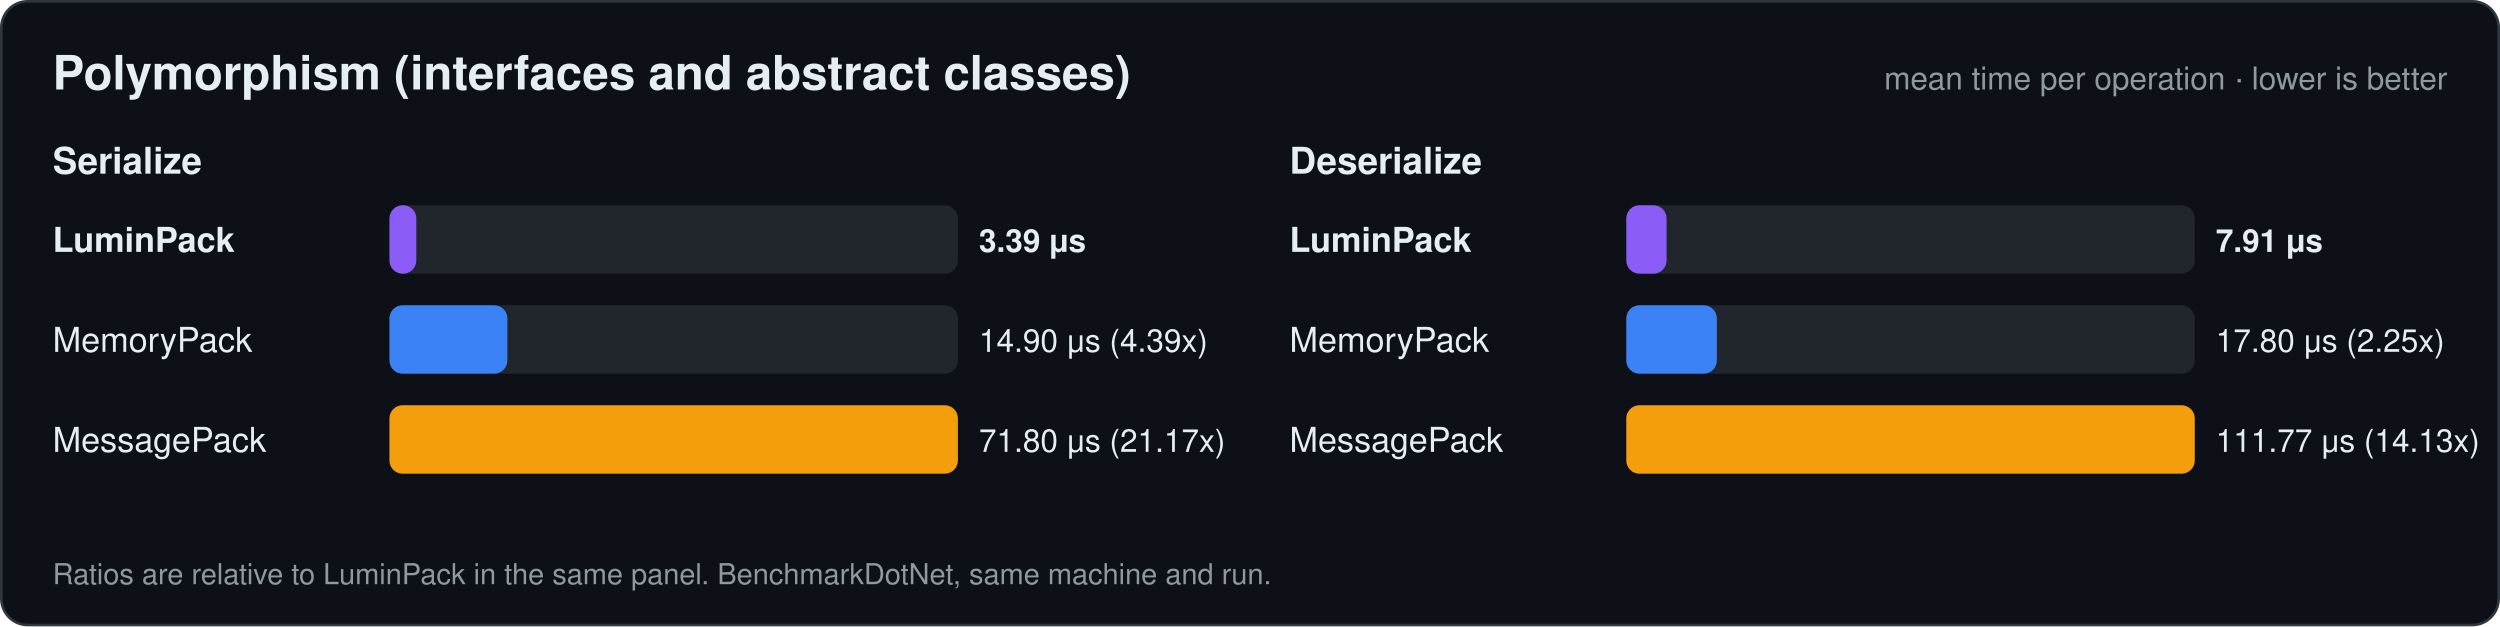
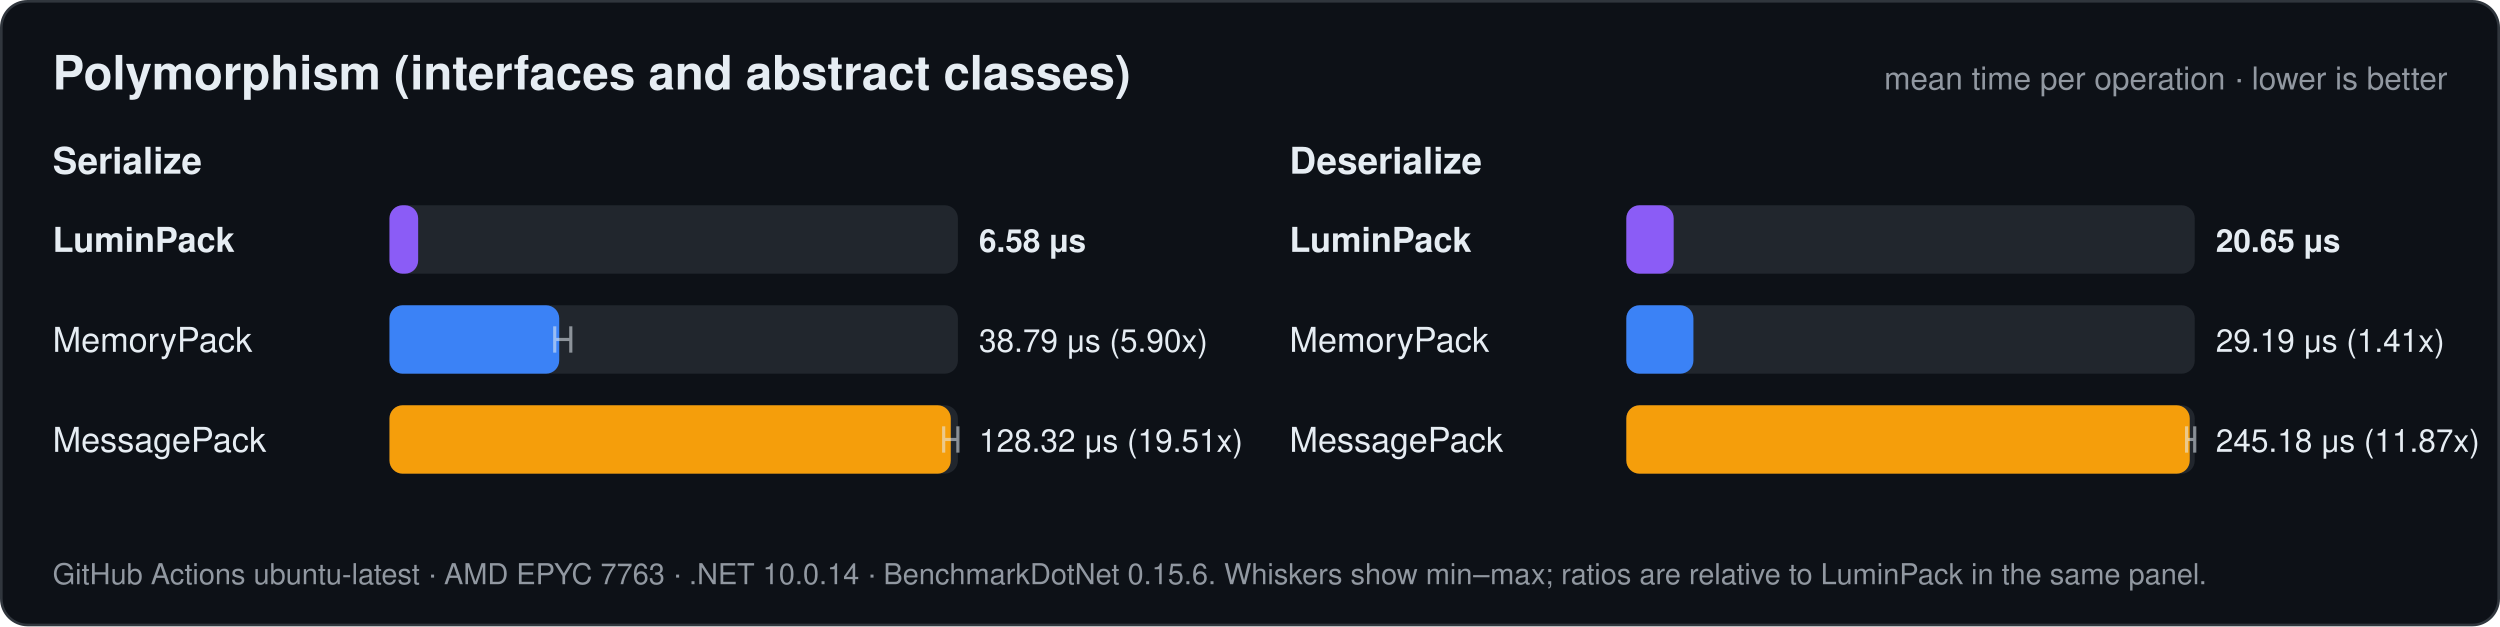
<svg xmlns="http://www.w3.org/2000/svg" width="950" height="238" viewBox="0 0 950 238" font-family="-apple-system,BlinkMacSystemFont,Segoe UI,Helvetica,Arial,sans-serif">
  <rect x="0.5" y="0.5" width="949" height="237" rx="10" fill="#0D1117" stroke="#30363D" />
  <text x="20" y="34" font-size="18" font-weight="600" fill="#E6EDF3">Polymorphism (interfaces and abstract classes)</text>
  <text x="930" y="34" font-size="12" text-anchor="end" fill="#9198A1">mean time per operation · lower is better</text>
  <text x="20" y="66" font-size="14" font-weight="600" fill="#E6EDF3">Serialize</text>
  <text x="20" y="95.7" font-size="13" font-weight="700" fill="#E6EDF3">LuminPack</text>
  <rect x="148" y="78" width="216" height="26" rx="5" fill="#21262D" />
-   <rect x="148" y="78" width="10.2" height="26" rx="5" fill="#8B5CF6" />
-   <text x="372" y="95.7" font-size="12" font-weight="700" fill="#E6EDF3">3.39 μs</text>
+   <rect x="148" y="78" width="10.9" height="26" rx="5" fill="#8B5CF6" />
+   <text x="372" y="95.7" font-size="12" font-weight="700" fill="#E6EDF3">6.58 μs</text>
  <text x="20" y="133.7" font-size="13" font-weight="400" fill="#E6EDF3">MemoryPack</text>
  <rect x="148" y="116" width="216" height="26" rx="5" fill="#21262D" />
-   <rect x="148" y="116" width="44.8" height="26" rx="5" fill="#3B82F6" />
-   <text x="372" y="133.7" font-size="12" font-weight="400" fill="#E6EDF3">14.90 μs  (4.39x)</text>
+   <rect x="148" y="116" width="64.5" height="26" rx="5" fill="#3B82F6" />
+   <path d="M210.8 129H216.9M210.8 124V134M216.9 124V134" stroke="#E6EDF3" stroke-opacity="0.55" stroke-width="1.2" fill="none" />
+   <text x="372" y="133.7" font-size="12" font-weight="400" fill="#E6EDF3">38.79 μs  (5.90x)</text>
  <text x="20" y="171.7" font-size="13" font-weight="400" fill="#E6EDF3">MessagePack</text>
  <rect x="148" y="154" width="216" height="26" rx="5" fill="#21262D" />
-   <rect x="148" y="154" width="216.0" height="26" rx="5" fill="#F59E0B" />
-   <text x="372" y="171.7" font-size="12" font-weight="400" fill="#E6EDF3">71.80 μs  (21.17x)</text>
+   <rect x="148" y="154" width="213.3" height="26" rx="5" fill="#F59E0B" />
+   <path d="M358.6 167H364.0M358.6 162V172M364.0 162V172" stroke="#E6EDF3" stroke-opacity="0.55" stroke-width="1.2" fill="none" />
+   <text x="372" y="171.7" font-size="12" font-weight="400" fill="#E6EDF3">128.32 μs  (19.51x)</text>
  <text x="490" y="66" font-size="14" font-weight="600" fill="#E6EDF3">Deserialize</text>
  <text x="490" y="95.7" font-size="13" font-weight="700" fill="#E6EDF3">LuminPack</text>
  <rect x="618" y="78" width="216" height="26" rx="5" fill="#21262D" />
-   <rect x="618" y="78" width="15.3" height="26" rx="5" fill="#8B5CF6" />
-   <text x="842" y="95.7" font-size="12" font-weight="700" fill="#E6EDF3">7.91 μs</text>
+   <rect x="618" y="78" width="18.0" height="26" rx="5" fill="#8B5CF6" />
+   <text x="842" y="95.7" font-size="12" font-weight="700" fill="#E6EDF3">20.65 μs</text>
  <text x="490" y="133.7" font-size="13" font-weight="400" fill="#E6EDF3">MemoryPack</text>
  <rect x="618" y="116" width="216" height="26" rx="5" fill="#21262D" />
-   <rect x="618" y="116" width="34.4" height="26" rx="5" fill="#3B82F6" />
-   <text x="842" y="133.7" font-size="12" font-weight="400" fill="#E6EDF3">17.80 μs  (2.25x)</text>
+   <rect x="618" y="116" width="25.5" height="26" rx="5" fill="#3B82F6" />
+   <text x="842" y="133.7" font-size="12" font-weight="400" fill="#E6EDF3">29.19 μs  (1.41x)</text>
  <text x="490" y="171.7" font-size="13" font-weight="400" fill="#E6EDF3">MessagePack</text>
  <rect x="618" y="154" width="216" height="26" rx="5" fill="#21262D" />
-   <rect x="618" y="154" width="216.0" height="26" rx="5" fill="#F59E0B" />
-   <text x="842" y="171.7" font-size="12" font-weight="400" fill="#E6EDF3">111.77 μs  (14.13x)</text>
-   <text x="20" y="222" font-size="11" fill="#9198A1">Ratios are relative to LuminPack in the same panel. BenchmarkDotNet, same machine and run.</text>
+   <rect x="618" y="154" width="214.1" height="26" rx="5" fill="#F59E0B" />
+   <path d="M830.9 167H834.0M830.9 162V172M834.0 162V172" stroke="#E6EDF3" stroke-opacity="0.55" stroke-width="1.2" fill="none" />
+   <text x="842" y="171.7" font-size="12" font-weight="400" fill="#E6EDF3">245.18 μs  (11.87x)</text>
+   <text x="20" y="222" font-size="11" fill="#9198A1">GitHub Actions ubuntu-latest · AMD EPYC 7763 · .NET 10.0.14 · BenchmarkDotNet 0.15.6. Whiskers show min–max; ratios are relative to LuminPack in the same panel.</text>
</svg>
